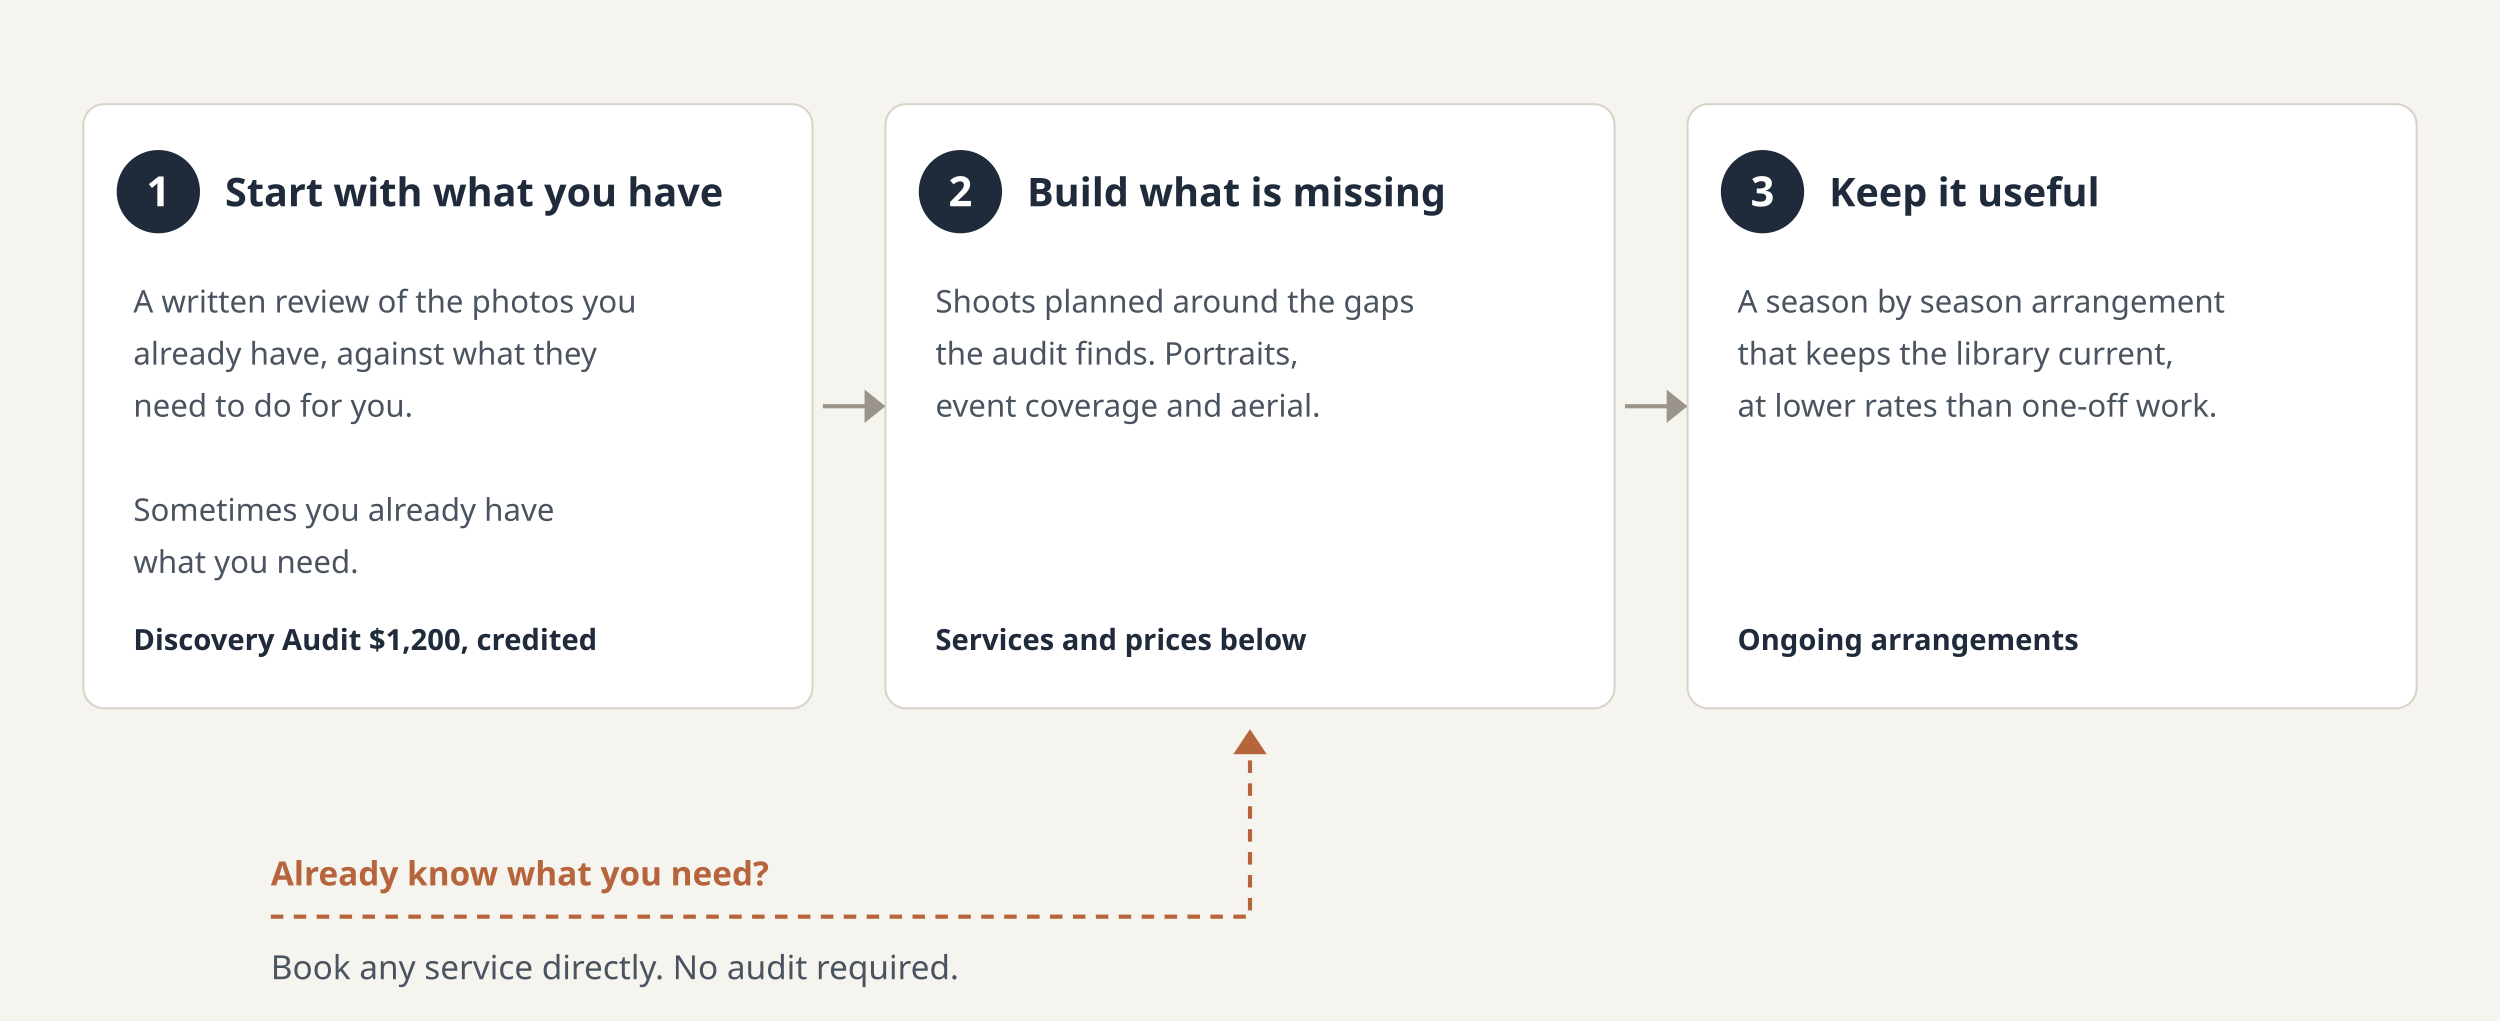
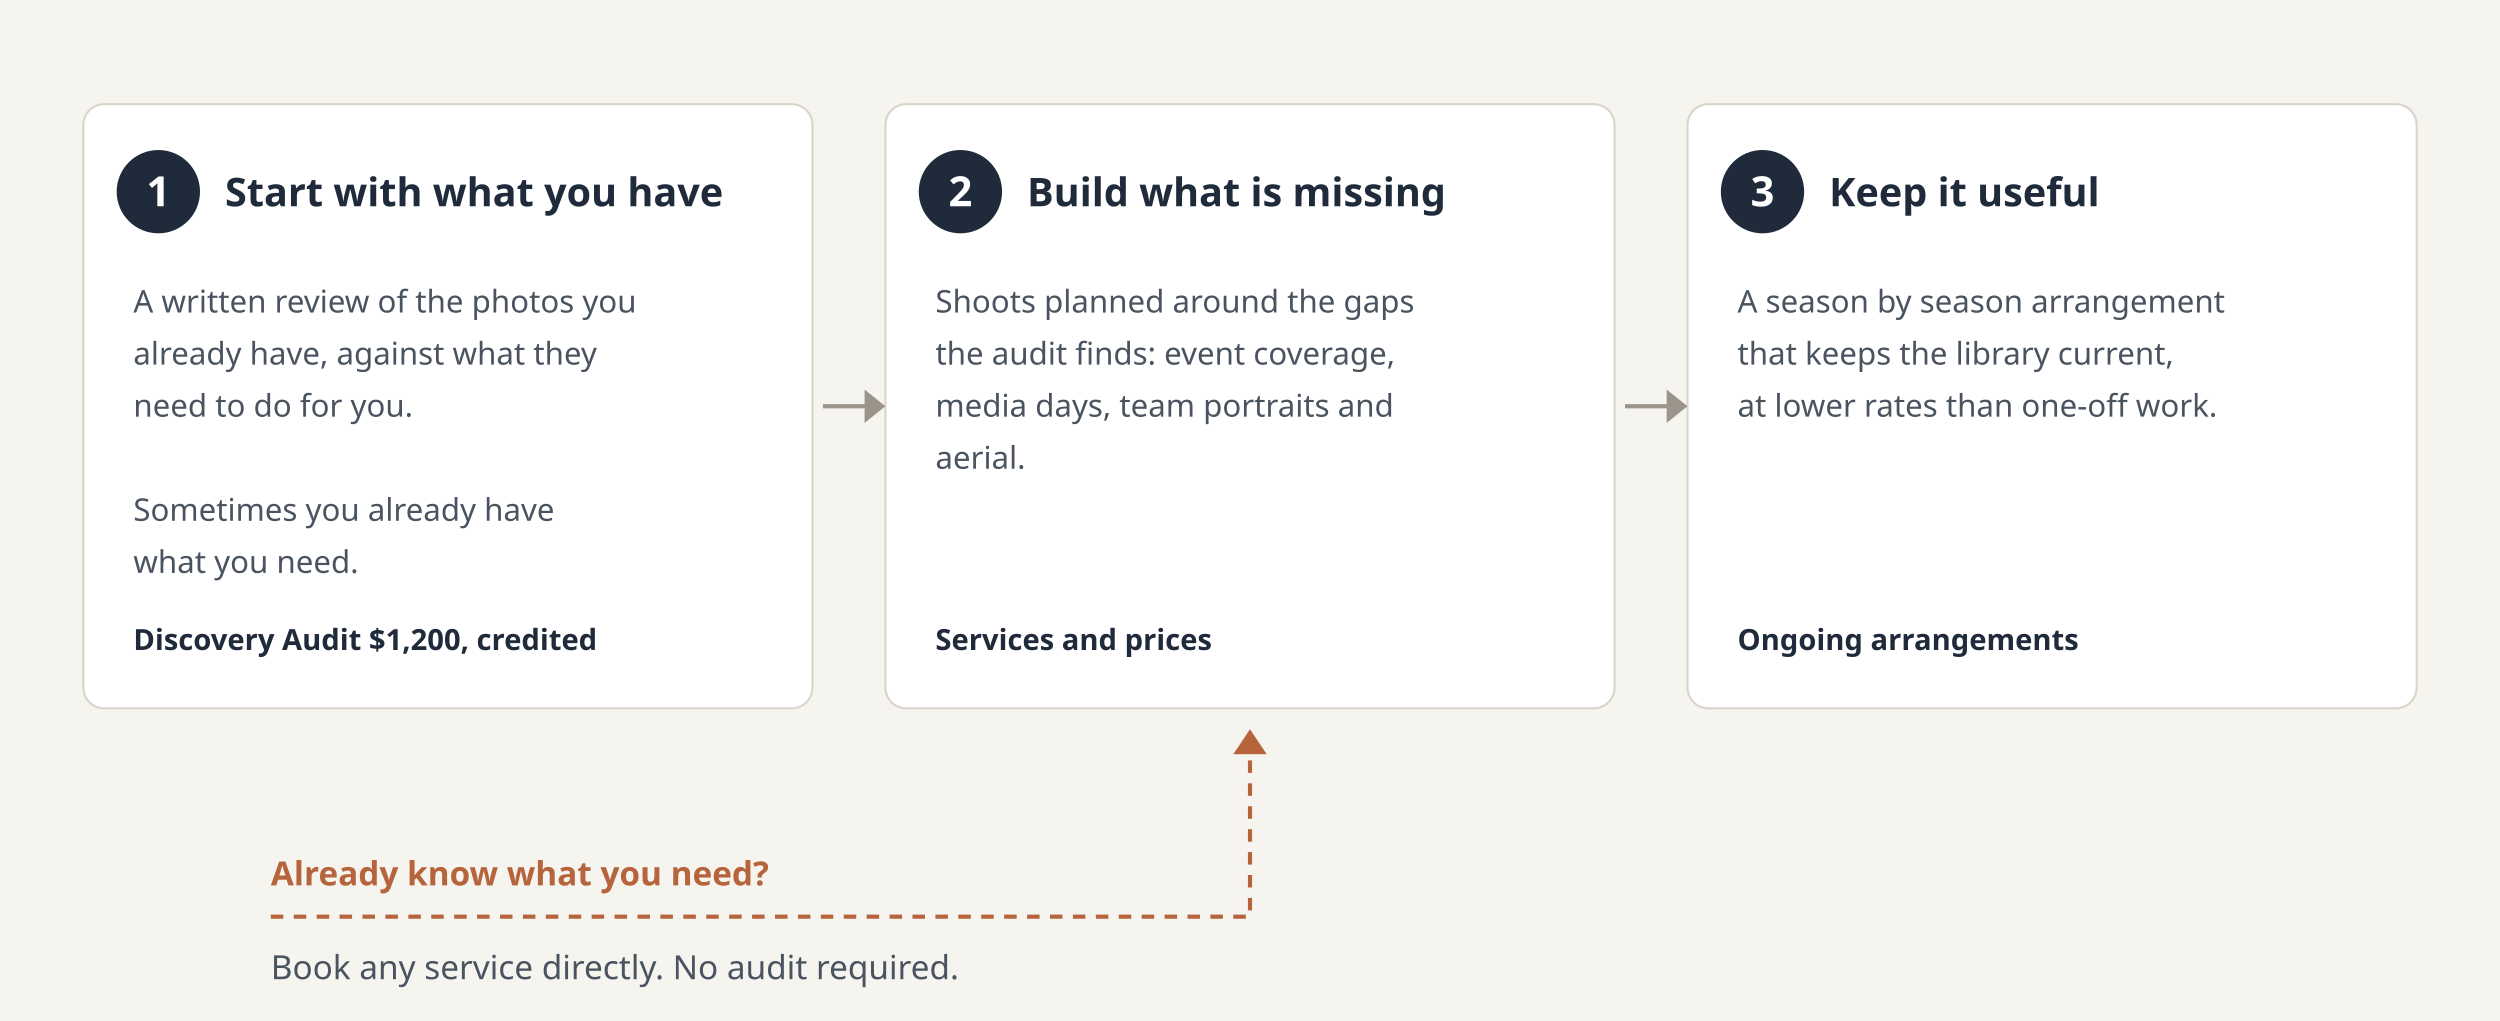
<svg xmlns="http://www.w3.org/2000/svg" viewBox="0 0 1200 490" role="img" aria-labelledby="t d" font-family="Verdana, Tahoma, sans-serif">
  <rect width="1200" height="490" fill="#f6f4ef" />
  <rect x="40" y="50" width="350" height="290" rx="10" fill="#fff" stroke="#d9d4c9" />
  <circle cx="76" cy="92" r="20" fill="#1f2a3a" />
  <text x="76" y="99" font-size="20" font-weight="700" fill="#fff" text-anchor="middle">1</text>
  <text x="108" y="99" font-size="19" font-weight="700" fill="#1f2a3a">Start with what you have</text>
  <text x="64" y="150" font-size="15" fill="#4a5360">A written review of the photos you</text>
  <text x="64" y="175" font-size="15" fill="#4a5360">already have, against what they</text>
  <text x="64" y="200" font-size="15" fill="#4a5360">need to do for you.</text>
  <text x="64" y="250" font-size="15" fill="#4a5360">Sometimes you already have</text>
  <text x="64" y="275" font-size="15" fill="#4a5360">what you need.</text>
  <text x="64" y="312" font-size="14" font-weight="700" fill="#1f2a3a">Discovery Audit  $1,200, credited</text>
  <rect x="425" y="50" width="350" height="290" rx="10" fill="#fff" stroke="#d9d4c9" />
  <circle cx="461" cy="92" r="20" fill="#1f2a3a" />
  <text x="461" y="99" font-size="20" font-weight="700" fill="#fff" text-anchor="middle">2</text>
  <text x="493" y="99" font-size="19" font-weight="700" fill="#1f2a3a">Build what is missing</text>
  <text x="449" y="150" font-size="15" fill="#4a5360">Shoots planned around the gaps</text>
-   <text x="449" y="175" font-size="15" fill="#4a5360">the audit finds. Portraits,</text>
-   <text x="449" y="200" font-size="15" fill="#4a5360">event coverage and aerial.</text>
-   <text x="449" y="312" font-size="14" font-weight="700" fill="#1f2a3a">Services and prices below</text>
+   <text x="449" y="175" font-size="15" fill="#4a5360">the audit finds: event coverage,</text>
+   <text x="449" y="200" font-size="15" fill="#4a5360">media days, team portraits and</text>
+   <text x="449" y="225" font-size="15" fill="#4a5360">aerial.</text>
+   <text x="449" y="312" font-size="14" font-weight="700" fill="#1f2a3a">Services and prices</text>
  <rect x="810" y="50" width="350" height="290" rx="10" fill="#fff" stroke="#d9d4c9" />
  <circle cx="846" cy="92" r="20" fill="#1f2a3a" />
  <text x="846" y="99" font-size="20" font-weight="700" fill="#fff" text-anchor="middle">3</text>
  <text x="878" y="99" font-size="19" font-weight="700" fill="#1f2a3a">Keep it useful</text>
  <text x="834" y="150" font-size="15" fill="#4a5360">A season by season arrangement</text>
  <text x="834" y="175" font-size="15" fill="#4a5360">that keeps the library current,</text>
  <text x="834" y="200" font-size="15" fill="#4a5360">at lower rates than one-off work.</text>
  <text x="834" y="312" font-size="14" font-weight="700" fill="#1f2a3a">Ongoing arrangements</text>
  <path d="M395 195 H417" stroke="#9a948a" stroke-width="2" />
  <path d="M415 187 l10 8 l-10 8z" fill="#9a948a" />
  <path d="M780 195 H802" stroke="#9a948a" stroke-width="2" />
  <path d="M800 187 l10 8 l-10 8z" fill="#9a948a" />
  <path d="M130 440 H600 V352" stroke="#b5643c" stroke-width="2" fill="none" stroke-dasharray="6 5" />
  <path d="M592 362 l8 -12 l8 12z" fill="#b5643c" />
  <text x="130" y="425" font-size="16" fill="#b5643c" font-weight="700">Already know what you need?</text>
  <text x="130" y="470" font-size="16" fill="#4a5360">Book any service directly. No audit required.</text>
</svg>
